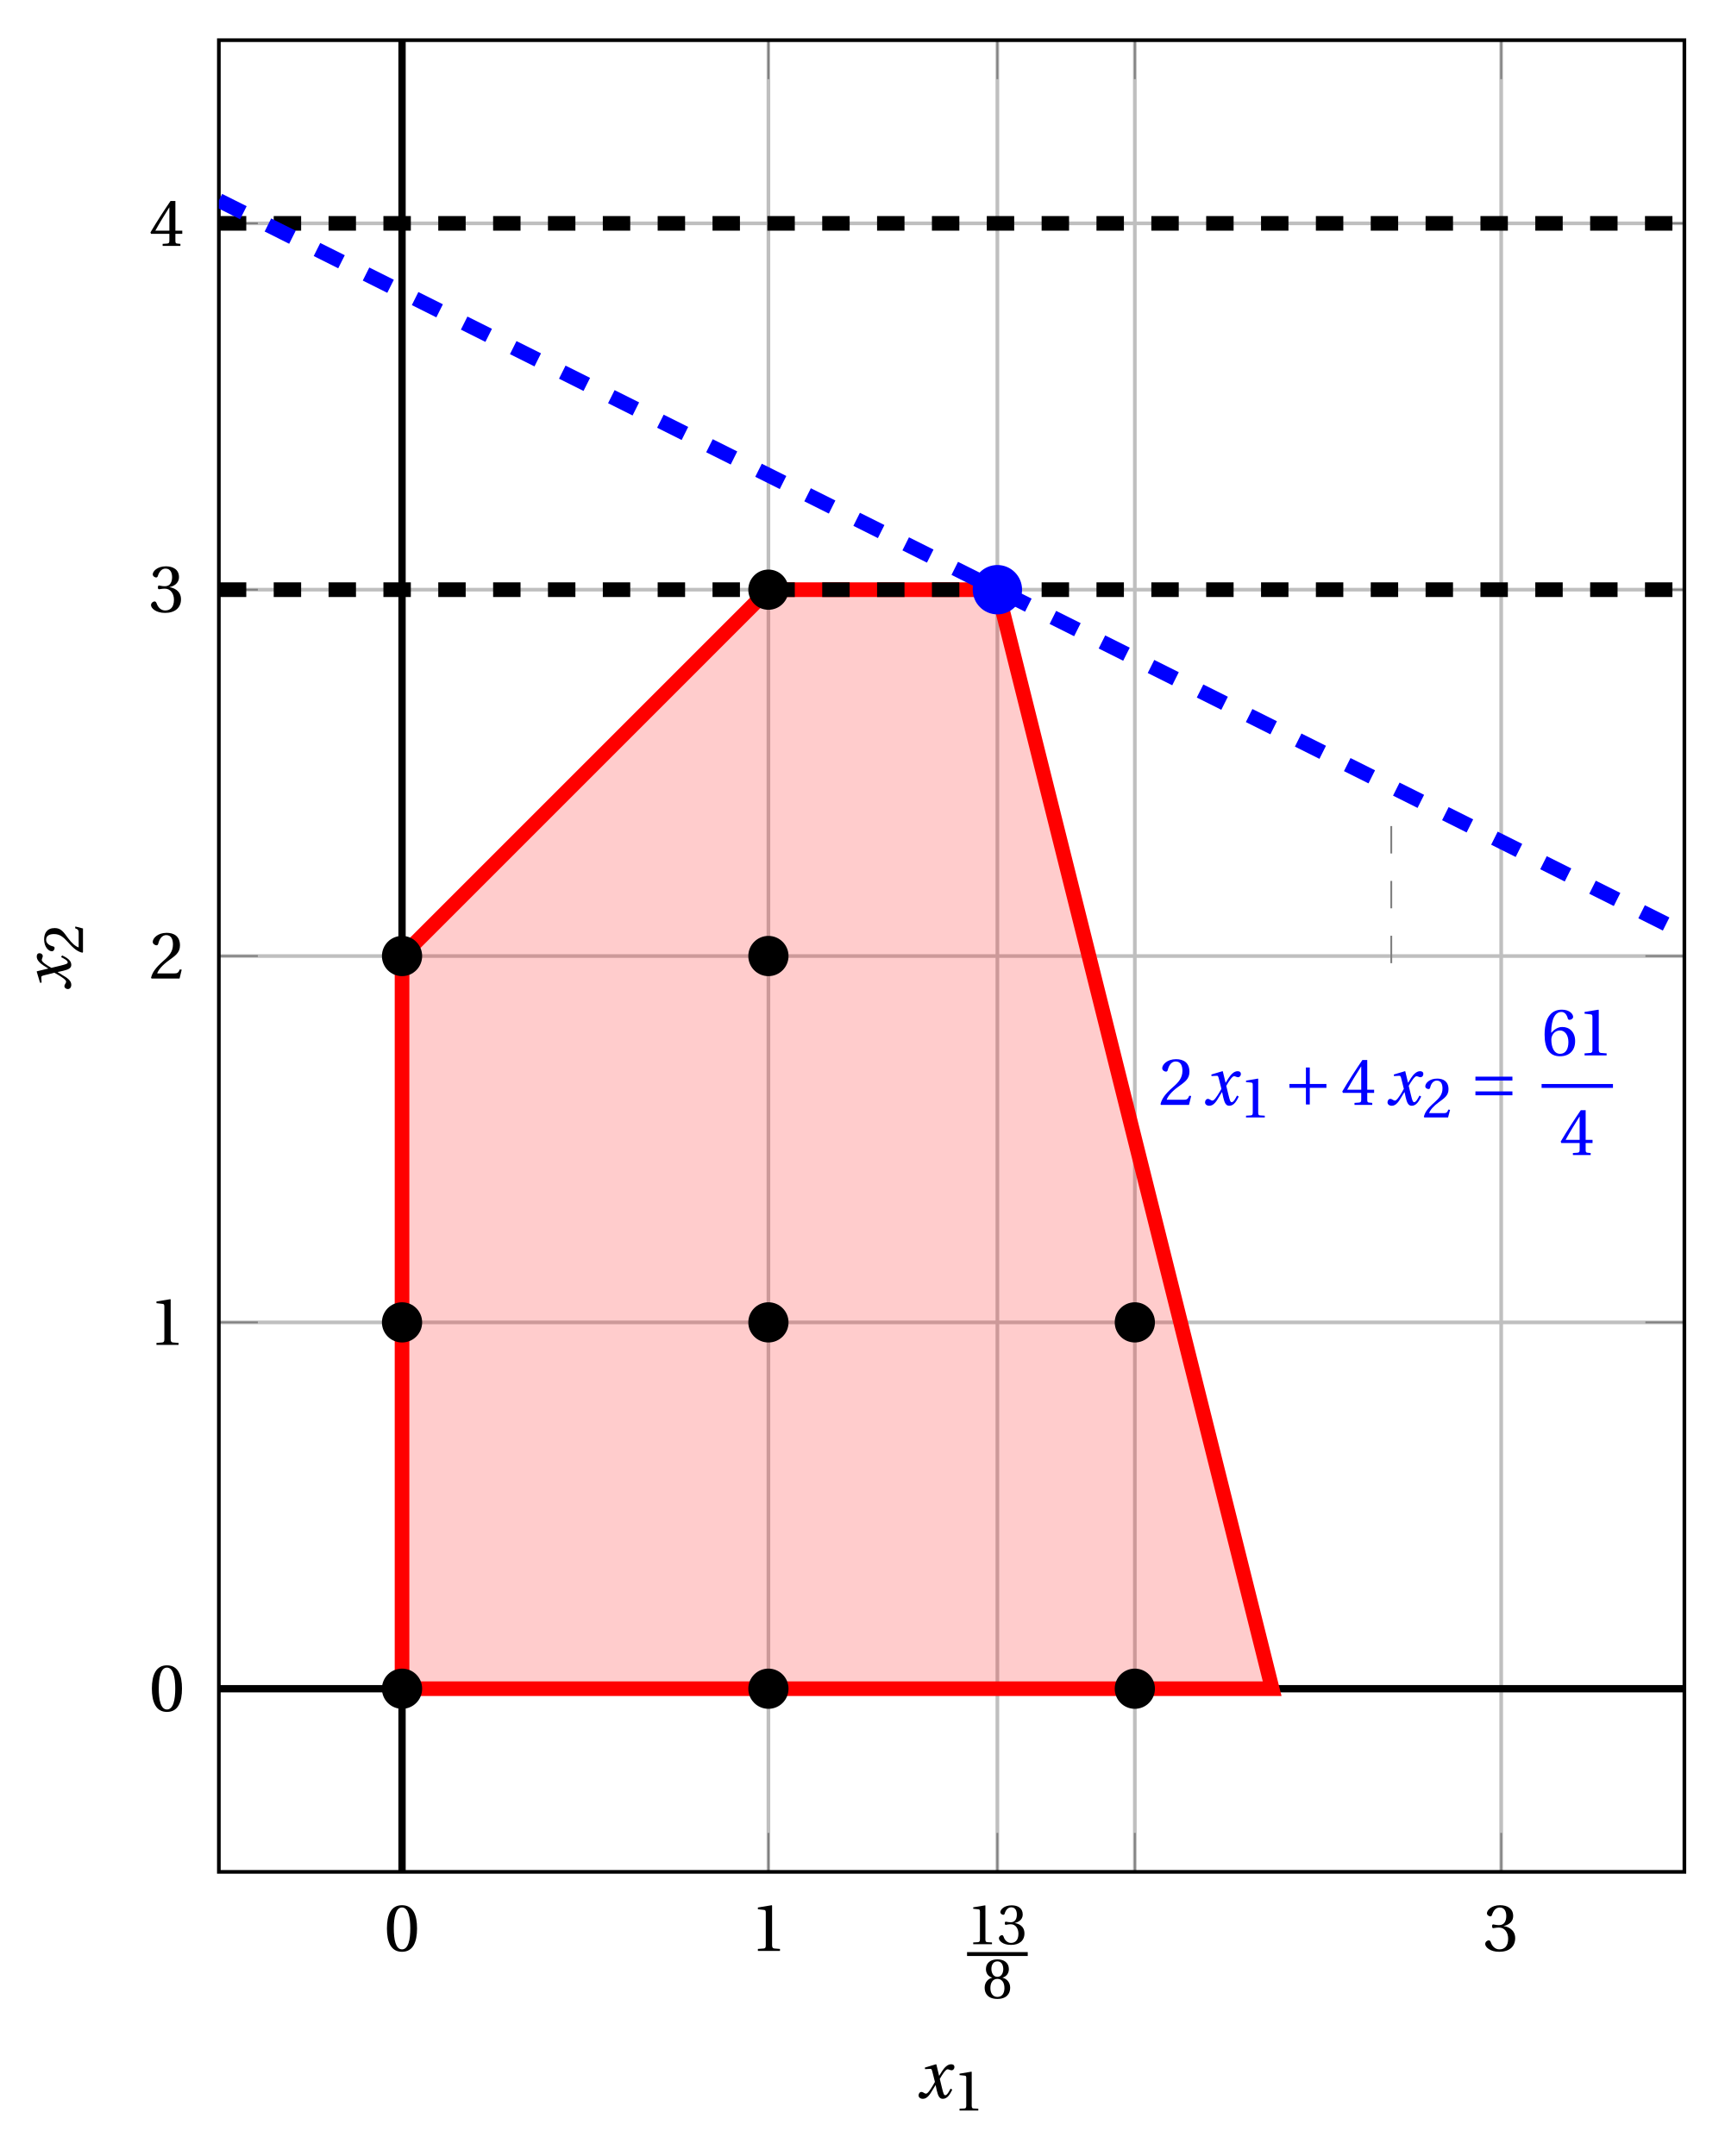
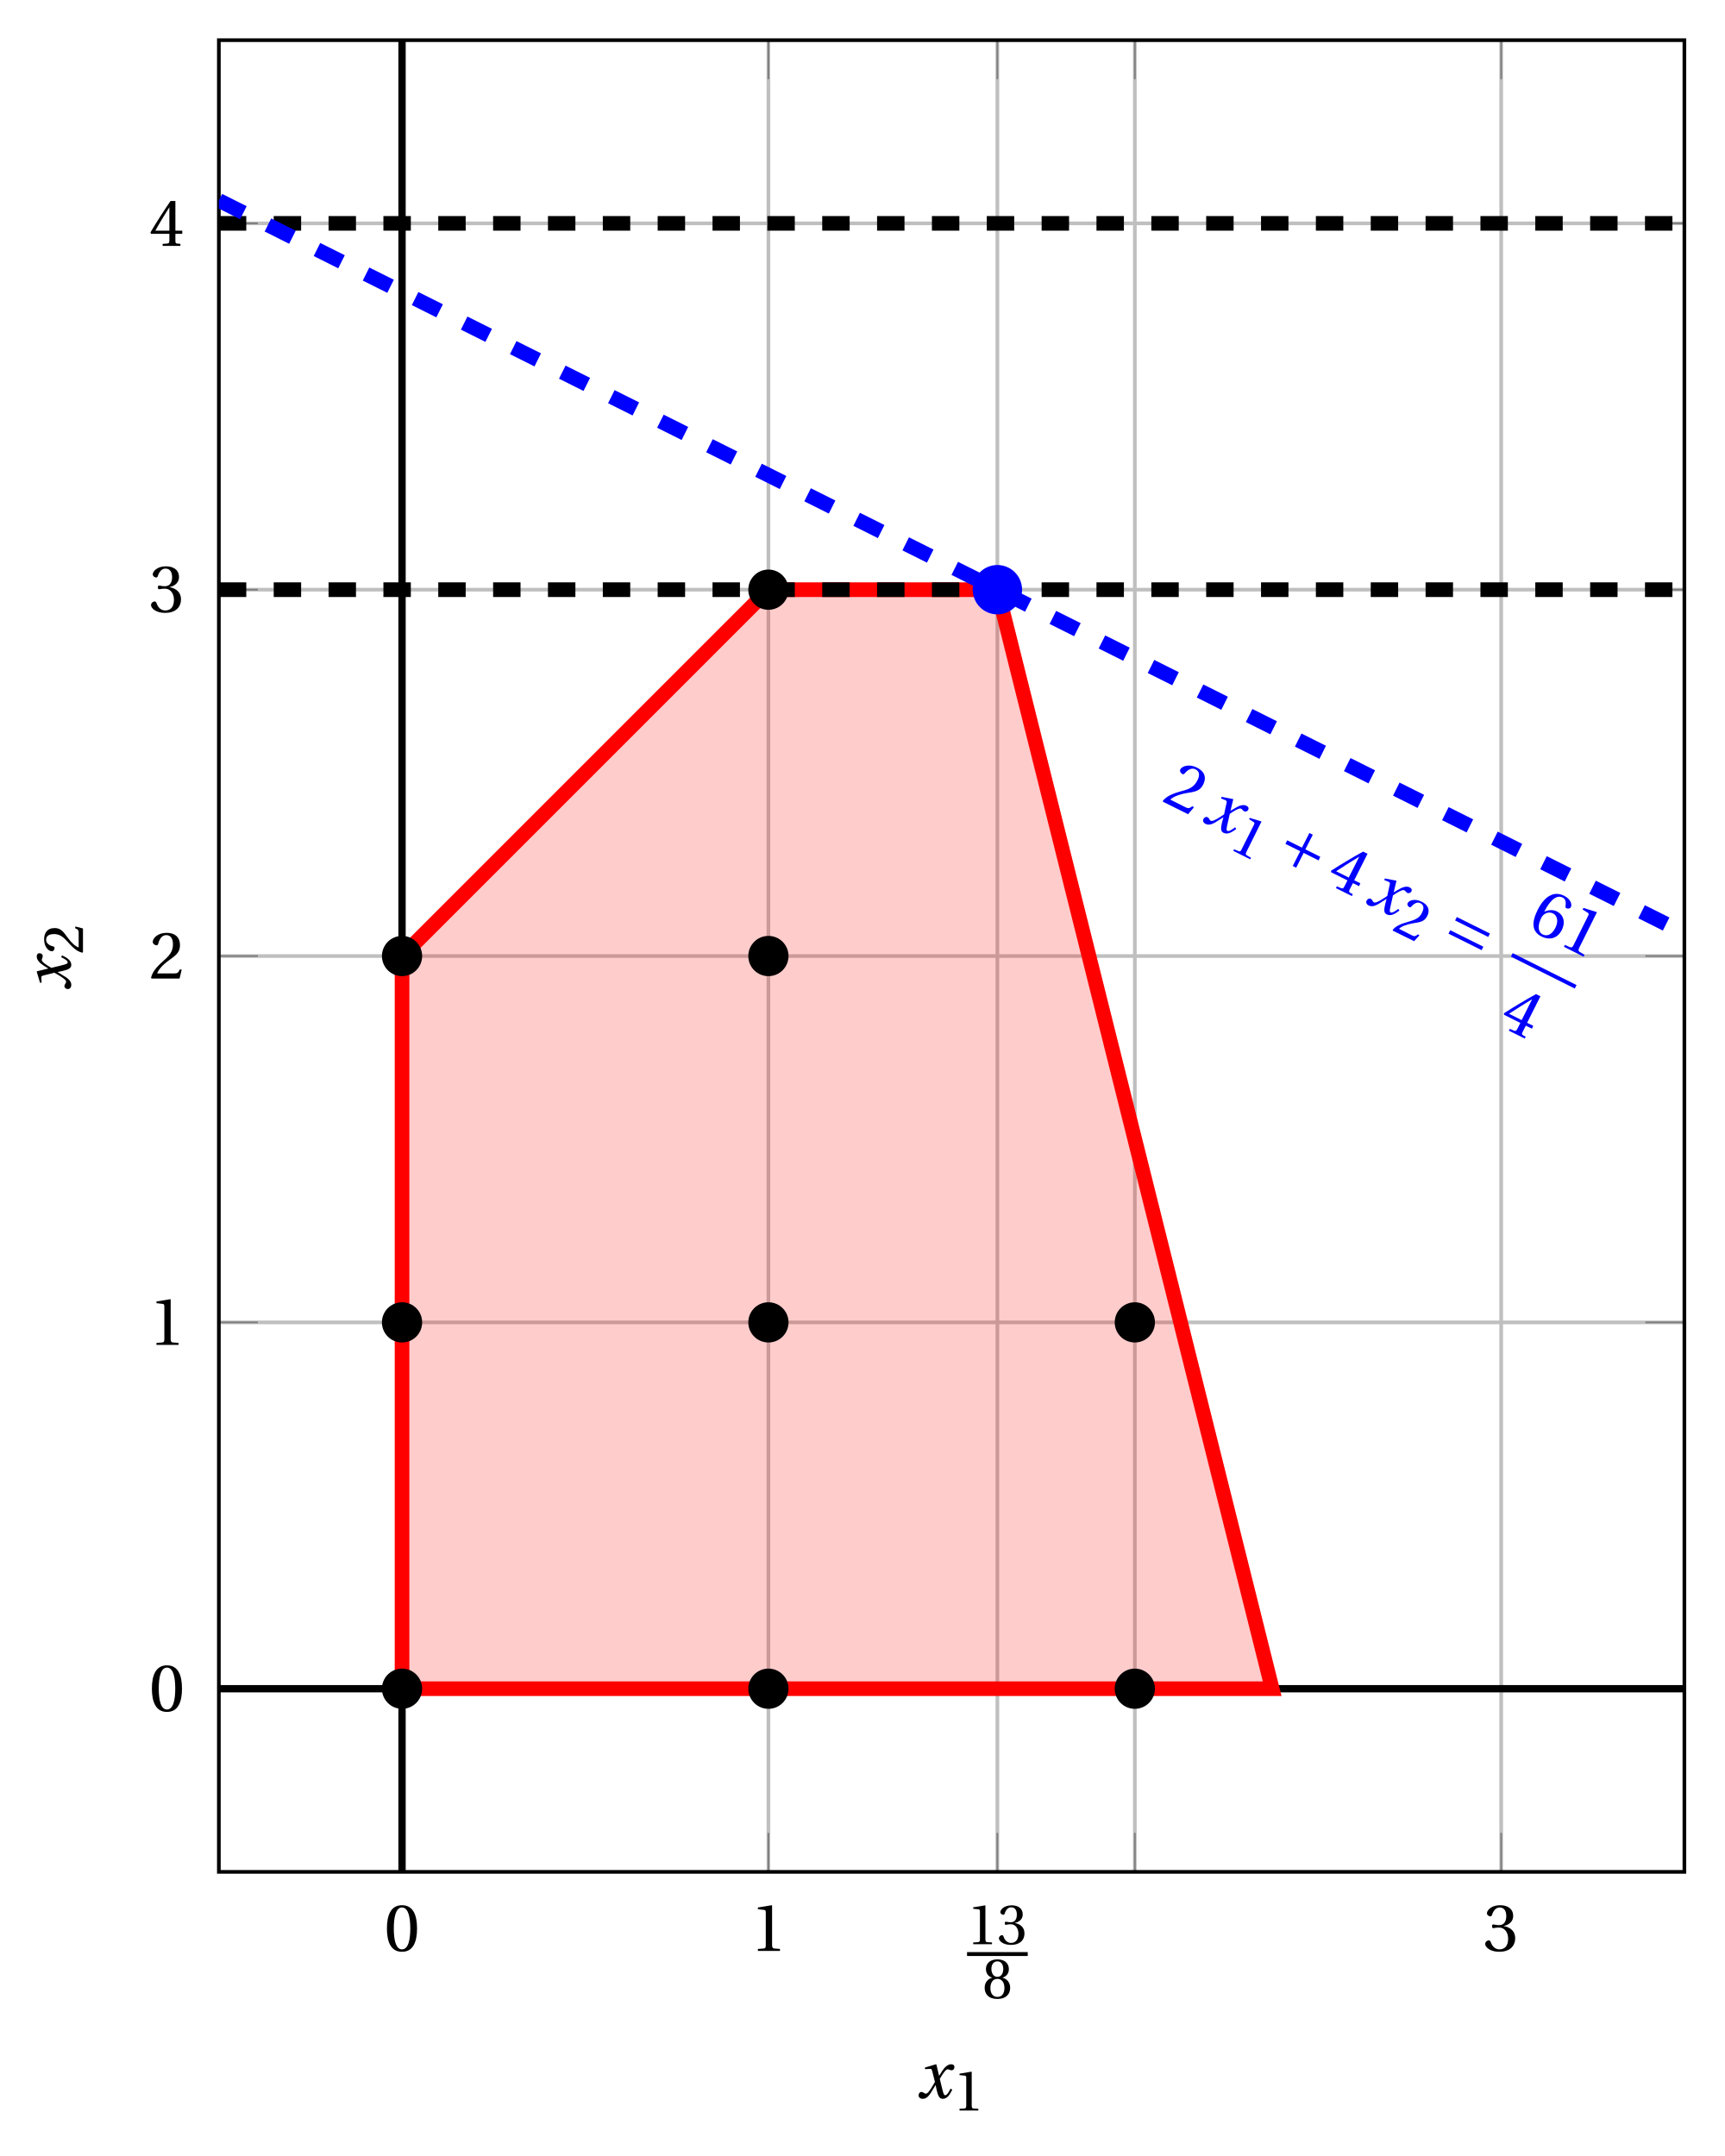
- <svg xmlns="http://www.w3.org/2000/svg" xmlns:xlink="http://www.w3.org/1999/xlink" width="188pt" height="235pt" viewBox="0 0 188 235">
+ <svg xmlns="http://www.w3.org/2000/svg" xmlns:xlink="http://www.w3.org/1999/xlink" width="235.00pt" height="293.75pt" viewBox="0 0 188 235">
  <defs>
    <g>
      <g id="glyph-0-0">
        <path d="M 1.938 -4.734 C 2.641 -4.734 2.844 -3.641 2.844 -2.453 C 2.844 -1.25 2.641 -0.172 1.938 -0.172 C 1.25 -0.172 1.047 -1.25 1.047 -2.453 C 1.047 -3.641 1.25 -4.734 1.938 -4.734 Z M 1.938 -4.984 C 0.734 -4.984 0.297 -3.906 0.297 -2.453 C 0.297 -0.984 0.734 0.094 1.938 0.094 C 3.156 0.094 3.578 -0.984 3.578 -2.453 C 3.578 -3.906 3.156 -4.984 1.938 -4.984 Z M 1.938 -4.984 " />
      </g>
      <g id="glyph-0-1">
        <path d="M 3.203 0 L 3.203 -0.219 L 2.594 -0.266 C 2.438 -0.281 2.344 -0.344 2.344 -0.625 L 2.344 -4.938 L 2.312 -4.984 L 0.797 -4.734 L 0.797 -4.547 L 1.484 -4.469 C 1.609 -4.453 1.656 -4.391 1.656 -4.172 L 1.656 -0.625 C 1.656 -0.484 1.641 -0.391 1.594 -0.344 C 1.547 -0.297 1.5 -0.266 1.422 -0.266 L 0.797 -0.219 L 0.797 0 Z M 3.203 0 " />
      </g>
      <g id="glyph-0-2">
        <path d="M 0.953 -2.688 C 0.953 -2.562 0.984 -2.484 1.078 -2.484 C 1.172 -2.484 1.375 -2.547 1.719 -2.547 C 2.344 -2.547 2.703 -1.984 2.703 -1.344 C 2.703 -0.469 2.266 -0.172 1.75 -0.172 C 1.266 -0.172 0.953 -0.531 0.812 -0.953 C 0.766 -1.078 0.688 -1.156 0.594 -1.156 C 0.453 -1.156 0.203 -1.016 0.203 -0.75 C 0.203 -0.438 0.703 0.094 1.734 0.094 C 2.797 0.094 3.469 -0.453 3.469 -1.391 C 3.469 -2.359 2.625 -2.656 2.219 -2.703 L 2.219 -2.719 C 2.609 -2.797 3.25 -3.078 3.25 -3.812 C 3.25 -4.625 2.609 -4.984 1.828 -4.984 C 0.859 -4.984 0.391 -4.422 0.391 -4.109 C 0.391 -3.891 0.641 -3.766 0.75 -3.766 C 0.844 -3.766 0.906 -3.812 0.938 -3.906 C 1.094 -4.406 1.375 -4.734 1.781 -4.734 C 2.359 -4.734 2.5 -4.219 2.5 -3.797 C 2.5 -3.359 2.344 -2.812 1.719 -2.812 C 1.375 -2.812 1.172 -2.891 1.078 -2.891 C 0.984 -2.891 0.953 -2.812 0.953 -2.688 Z M 0.953 -2.688 " />
      </g>
      <g id="glyph-0-3">
        <path d="M 3.547 -0.969 L 3.344 -1 C 3.188 -0.609 3.047 -0.562 2.75 -0.562 L 0.875 -0.562 C 1 -0.938 1.422 -1.453 2.109 -1.953 C 2.812 -2.469 3.359 -2.797 3.359 -3.609 C 3.359 -4.625 2.688 -4.984 1.906 -4.984 C 0.906 -4.984 0.391 -4.375 0.391 -4 C 0.391 -3.75 0.672 -3.625 0.797 -3.625 C 0.922 -3.625 0.969 -3.703 1 -3.828 C 1.125 -4.328 1.406 -4.734 1.859 -4.734 C 2.422 -4.734 2.594 -4.25 2.594 -3.719 C 2.594 -2.938 2.188 -2.484 1.547 -1.922 C 0.656 -1.141 0.344 -0.641 0.203 -0.078 L 0.266 0 L 3.312 0 Z M 3.547 -0.969 " />
      </g>
      <g id="glyph-0-4">
        <path d="M 2.203 -1.312 L 2.203 -0.562 C 2.203 -0.312 2.125 -0.266 1.938 -0.25 L 1.469 -0.219 L 1.469 0 L 3.406 0 L 3.406 -0.219 L 3.078 -0.25 C 2.906 -0.266 2.859 -0.312 2.859 -0.562 L 2.859 -1.312 L 3.609 -1.312 L 3.609 -1.656 L 2.859 -1.656 L 2.859 -4.891 L 2.328 -4.891 C 1.641 -3.891 0.812 -2.609 0.141 -1.469 L 0.203 -1.312 Z M 0.672 -1.656 C 1.109 -2.453 1.625 -3.297 2.188 -4.188 L 2.203 -4.188 L 2.203 -1.656 Z M 0.672 -1.656 " />
      </g>
-       <g id="glyph-0-5">
-         <path d="M 2 0.094 C 3.078 0.094 3.656 -0.578 3.656 -1.562 C 3.656 -2.562 3.016 -3.109 2.25 -3.094 C 1.703 -3.109 1.266 -2.703 1.062 -2.469 L 1.047 -2.469 C 1.062 -4.078 1.516 -4.734 2.172 -4.734 C 2.516 -4.734 2.75 -4.438 2.859 -4.016 C 2.875 -3.938 2.938 -3.875 3.047 -3.875 C 3.203 -3.875 3.438 -4 3.438 -4.203 C 3.438 -4.484 3.078 -4.984 2.203 -4.984 C 1.625 -4.984 1.203 -4.766 0.906 -4.406 C 0.578 -4.031 0.328 -3.328 0.328 -2.266 C 0.328 -0.688 0.891 0.094 2 0.094 Z M 2.016 -2.719 C 2.469 -2.719 2.922 -2.297 2.922 -1.453 C 2.922 -0.688 2.625 -0.172 2.016 -0.172 C 1.375 -0.172 1.062 -0.844 1.062 -1.734 C 1.062 -2.172 1.391 -2.719 2.016 -2.719 Z M 2.016 -2.719 " />
-       </g>
      <g id="glyph-1-0">
        <path d="M 2.719 0 L 2.719 -0.188 L 2.203 -0.219 C 2.062 -0.234 2 -0.281 2 -0.531 L 2 -4.203 L 1.969 -4.234 L 0.672 -4.016 L 0.672 -3.859 L 1.266 -3.797 C 1.359 -3.781 1.406 -3.734 1.406 -3.547 L 1.406 -0.531 C 1.406 -0.406 1.391 -0.344 1.359 -0.297 C 1.328 -0.25 1.266 -0.234 1.203 -0.219 L 0.672 -0.188 L 0.672 0 Z M 2.719 0 " />
      </g>
      <g id="glyph-1-1">
        <path d="M 0.812 -2.281 C 0.812 -2.172 0.844 -2.109 0.922 -2.109 C 1 -2.109 1.172 -2.172 1.469 -2.172 C 2 -2.172 2.297 -1.688 2.297 -1.141 C 2.297 -0.406 1.922 -0.141 1.484 -0.141 C 1.078 -0.141 0.797 -0.453 0.688 -0.797 C 0.641 -0.922 0.594 -0.984 0.5 -0.984 C 0.391 -0.984 0.172 -0.859 0.172 -0.641 C 0.172 -0.375 0.594 0.078 1.484 0.078 C 2.375 0.078 2.953 -0.375 2.953 -1.172 C 2.953 -2.016 2.234 -2.266 1.891 -2.297 L 1.891 -2.312 C 2.219 -2.375 2.766 -2.625 2.766 -3.234 C 2.766 -3.938 2.219 -4.234 1.562 -4.234 C 0.734 -4.234 0.328 -3.766 0.328 -3.5 C 0.328 -3.297 0.547 -3.203 0.641 -3.203 C 0.719 -3.203 0.766 -3.234 0.797 -3.328 C 0.922 -3.75 1.172 -4.016 1.516 -4.016 C 2 -4.016 2.125 -3.578 2.125 -3.234 C 2.125 -2.859 2 -2.391 1.469 -2.391 C 1.172 -2.391 1 -2.453 0.922 -2.453 C 0.844 -2.453 0.812 -2.391 0.812 -2.281 Z M 0.812 -2.281 " />
      </g>
      <g id="glyph-1-2">
        <path d="M 1.656 -2.109 C 2.156 -2.109 2.422 -1.688 2.422 -1.109 C 2.422 -0.562 2.188 -0.141 1.656 -0.141 C 1.141 -0.141 0.891 -0.562 0.891 -1.109 C 0.891 -1.688 1.156 -2.109 1.656 -2.109 Z M 1.656 0.078 C 2.656 0.078 3.047 -0.5 3.047 -1.141 C 3.047 -1.766 2.641 -2.125 2.219 -2.234 L 2.219 -2.25 C 2.594 -2.344 2.906 -2.672 2.906 -3.172 C 2.906 -3.859 2.375 -4.234 1.656 -4.234 C 0.938 -4.234 0.406 -3.859 0.406 -3.172 C 0.406 -2.672 0.703 -2.344 1.078 -2.25 L 1.078 -2.234 C 0.672 -2.125 0.266 -1.766 0.266 -1.141 C 0.266 -0.5 0.641 0.078 1.656 0.078 Z M 1.656 -2.328 C 1.203 -2.328 1 -2.766 1 -3.188 C 1 -3.672 1.234 -4.016 1.656 -4.016 C 2.078 -4.016 2.281 -3.672 2.297 -3.188 C 2.297 -2.766 2.109 -2.328 1.656 -2.328 Z M 1.656 -2.328 " />
      </g>
-       <g id="glyph-1-3">
-         <path d="M 3.031 -0.828 L 2.844 -0.859 C 2.719 -0.516 2.594 -0.469 2.344 -0.469 L 0.75 -0.469 C 0.844 -0.797 1.219 -1.234 1.797 -1.656 C 2.391 -2.094 2.859 -2.375 2.859 -3.078 C 2.859 -3.938 2.281 -4.234 1.625 -4.234 C 0.766 -4.234 0.328 -3.719 0.328 -3.391 C 0.328 -3.188 0.562 -3.094 0.672 -3.094 C 0.781 -3.094 0.828 -3.141 0.859 -3.25 C 0.953 -3.672 1.203 -4.016 1.578 -4.016 C 2.062 -4.016 2.203 -3.609 2.203 -3.156 C 2.203 -2.5 1.859 -2.125 1.328 -1.641 C 0.562 -0.969 0.281 -0.547 0.172 -0.062 L 0.234 0 L 2.812 0 Z M 3.031 -0.828 " />
+       <g id="glyph-2-0">
+         <path d="M 3.609 0.734 L 3.438 0.609 C 3.109 0.875 2.969 0.859 2.703 0.734 L 1.031 -0.109 C 1.312 -0.391 1.922 -0.656 2.766 -0.812 C 3.625 -0.953 4.25 -1 4.609 -1.734 C 5.062 -2.641 4.641 -3.25 3.938 -3.594 C 3.047 -4.047 2.297 -3.734 2.125 -3.406 C 2.016 -3.188 2.219 -2.953 2.344 -2.891 C 2.453 -2.844 2.516 -2.875 2.609 -2.969 C 2.938 -3.375 3.375 -3.609 3.781 -3.406 C 4.297 -3.156 4.219 -2.641 3.969 -2.172 C 3.625 -1.469 3.062 -1.234 2.25 -1.031 C 1.109 -0.719 0.594 -0.422 0.219 0.031 L 0.234 0.125 L 2.969 1.484 Z M 3.609 0.734 " />
      </g>
-       <g id="glyph-2-0">
+       <g id="glyph-2-1">
+         <path d="M 2.562 -0.188 L 2.219 0.484 C 2.109 0.703 2.031 0.719 1.844 0.641 L 1.406 0.453 L 1.312 0.656 L 3.047 1.516 L 3.141 1.312 L 2.859 1.156 C 2.719 1.062 2.703 1 2.812 0.781 L 3.156 0.109 L 3.828 0.438 L 3.969 0.125 L 3.297 -0.203 L 4.75 -3.094 L 4.266 -3.328 C 3.203 -2.75 1.906 -1.969 0.781 -1.25 L 0.781 -1.078 Z M 1.328 -1.188 C 2.094 -1.688 2.922 -2.219 3.828 -2.766 L 3.844 -2.766 L 2.703 -0.5 Z M 1.328 -1.188 " />
+       </g>
+       <g id="glyph-2-2">
+         <path d="M 1.734 0.969 C 2.703 1.453 3.531 1.125 3.969 0.25 C 4.406 -0.656 4.094 -1.438 3.406 -1.766 C 2.906 -2.016 2.328 -1.859 2.062 -1.734 L 2.047 -1.734 C 2.781 -3.172 3.484 -3.562 4.062 -3.266 C 4.375 -3.109 4.438 -2.734 4.359 -2.312 C 4.344 -2.234 4.359 -2.156 4.453 -2.109 C 4.594 -2.031 4.859 -2.047 4.953 -2.234 C 5.078 -2.484 4.984 -3.078 4.203 -3.469 C 3.688 -3.719 3.203 -3.734 2.781 -3.531 C 2.312 -3.344 1.781 -2.844 1.312 -1.891 C 0.609 -0.469 0.75 0.469 1.734 0.969 Z M 3.016 -1.531 C 3.422 -1.328 3.641 -0.734 3.266 0.016 C 2.922 0.703 2.422 1.016 1.875 0.75 C 1.312 0.453 1.328 -0.281 1.734 -1.078 C 1.922 -1.469 2.469 -1.812 3.016 -1.531 Z M 3.016 -1.531 " />
+       </g>
+       <g id="glyph-2-3">
+         <path d="M 2.859 1.438 L 2.953 1.234 L 2.438 0.922 C 2.312 0.844 2.25 0.734 2.375 0.484 L 4.297 -3.375 L 4.297 -3.422 L 2.844 -3.875 L 2.75 -3.703 L 3.328 -3.344 C 3.422 -3.266 3.453 -3.188 3.344 -3 L 1.766 0.172 C 1.703 0.297 1.641 0.391 1.578 0.406 C 1.516 0.422 1.469 0.438 1.391 0.406 L 0.812 0.156 L 0.719 0.359 Z M 2.859 1.438 " />
+       </g>
+       <g id="glyph-3-0">
+         <path d="M 3.781 0.75 C 3.484 0.984 3.109 1.234 2.938 1.141 C 2.812 1.078 2.828 0.891 2.984 0.25 L 3.203 -0.719 C 3.656 -1.031 4.234 -1.375 4.422 -1.281 C 4.484 -1.25 4.531 -1.203 4.594 -1.141 C 4.641 -1.078 4.703 -1.031 4.766 -0.984 C 4.922 -0.922 5.125 -0.984 5.203 -1.141 C 5.312 -1.359 5.203 -1.5 5.016 -1.594 C 4.672 -1.766 4.219 -1.609 3.812 -1.359 L 3.297 -1.062 L 3.281 -1.062 L 3.578 -2.297 L 3.547 -2.328 L 2.312 -2.562 L 2.25 -2.391 L 2.75 -2.188 C 2.875 -2.109 2.906 -2.062 2.812 -1.734 L 2.578 -0.656 L 2.25 -0.438 C 1.734 -0.094 1.297 0.125 1.141 0.047 C 1.062 0.016 1.031 -0.047 0.984 -0.109 C 0.953 -0.172 0.891 -0.297 0.781 -0.344 C 0.625 -0.438 0.406 -0.312 0.328 -0.141 C 0.234 0.047 0.312 0.266 0.578 0.391 C 1.016 0.609 1.516 0.297 2 -0.016 L 2.484 -0.328 L 2.5 -0.312 L 2.344 0.266 C 2.219 0.859 2.188 1.203 2.531 1.359 C 3 1.594 3.5 1.234 3.906 0.938 Z M 3.781 0.75 " />
+       </g>
+       <g id="glyph-4-0">
+         <path d="M 2.438 1.219 L 2.516 1.047 L 2.062 0.781 C 1.953 0.719 1.906 0.641 2.016 0.422 L 3.656 -2.875 L 3.656 -2.906 L 2.391 -3.297 L 2.312 -3.156 L 2.828 -2.828 C 2.906 -2.766 2.922 -2.719 2.844 -2.547 L 1.484 0.156 C 1.438 0.266 1.406 0.312 1.344 0.344 C 1.297 0.375 1.234 0.359 1.172 0.328 L 0.672 0.125 L 0.594 0.297 Z M 2.438 1.219 " />
+       </g>
+       <g id="glyph-4-1">
+         <path d="M 3.094 0.625 L 2.938 0.5 C 2.672 0.75 2.516 0.734 2.297 0.625 L 0.875 -0.094 C 1.109 -0.344 1.641 -0.562 2.344 -0.688 C 3.078 -0.812 3.625 -0.844 3.938 -1.469 C 4.328 -2.234 3.938 -2.766 3.344 -3.047 C 2.578 -3.438 1.953 -3.188 1.812 -2.891 C 1.719 -2.703 1.891 -2.516 1.984 -2.469 C 2.094 -2.422 2.141 -2.438 2.219 -2.516 C 2.5 -2.859 2.875 -3.062 3.203 -2.891 C 3.641 -2.672 3.578 -2.25 3.375 -1.844 C 3.094 -1.25 2.609 -1.078 1.922 -0.875 C 0.938 -0.609 0.5 -0.359 0.188 0.016 L 0.203 0.109 L 2.516 1.25 Z M 3.094 0.625 " />
+       </g>
+       <g id="glyph-5-0">
+         <path d="M 1.578 -1.766 L 1.391 -1.375 L 3 -0.578 L 2.188 1.031 L 2.562 1.219 L 3.375 -0.391 L 5 0.422 L 5.188 0.031 L 3.562 -0.781 L 4.375 -2.375 L 4 -2.562 L 3.188 -0.969 Z M 1.578 -1.766 " />
+       </g>
+       <g id="glyph-5-1">
+         <path d="M 4.641 1.141 L 4.828 0.766 L 1.219 -1.031 L 1.031 -0.656 Z M 5.359 -0.297 L 5.547 -0.672 L 1.938 -2.469 L 1.75 -2.094 Z M 5.359 -0.297 " />
+       </g>
+       <g id="glyph-6-0">
        <path d="M 3.719 -1.016 C 3.547 -0.688 3.344 -0.297 3.141 -0.297 C 3 -0.297 2.938 -0.469 2.781 -1.109 L 2.547 -2.078 C 2.812 -2.547 3.188 -3.125 3.391 -3.125 C 3.453 -3.125 3.516 -3.109 3.594 -3.078 C 3.672 -3.047 3.75 -3.016 3.828 -3.016 C 4 -3.016 4.141 -3.172 4.141 -3.359 C 4.141 -3.594 3.984 -3.672 3.781 -3.672 C 3.391 -3.672 3.062 -3.328 2.797 -2.922 L 2.484 -2.422 L 2.469 -2.422 L 2.172 -3.656 L 2.125 -3.672 L 0.922 -3.312 L 0.938 -3.141 L 1.484 -3.172 C 1.625 -3.188 1.672 -3.141 1.75 -2.812 L 2.016 -1.75 L 1.812 -1.391 C 1.5 -0.859 1.219 -0.469 1.047 -0.469 C 0.969 -0.469 0.906 -0.5 0.828 -0.547 C 0.766 -0.578 0.672 -0.656 0.547 -0.656 C 0.359 -0.656 0.234 -0.469 0.234 -0.281 C 0.234 -0.078 0.406 0.094 0.703 0.094 C 1.188 0.094 1.484 -0.406 1.781 -0.906 L 2.078 -1.391 L 2.094 -1.391 L 2.219 -0.812 C 2.359 -0.234 2.5 0.094 2.875 0.094 C 3.406 0.094 3.688 -0.469 3.906 -0.906 Z M 3.719 -1.016 " />
      </g>
-       <g id="glyph-3-0">
-         <path d="M 0.625 -2.281 L 0.625 -1.859 L 2.422 -1.859 L 2.422 -0.047 L 2.844 -0.047 L 2.844 -1.859 L 4.656 -1.859 L 4.656 -2.281 L 2.844 -2.281 L 2.844 -4.078 L 2.422 -4.078 L 2.422 -2.281 Z M 0.625 -2.281 " />
-       </g>
-       <g id="glyph-3-1">
-         <path d="M 4.656 -1.047 L 4.656 -1.469 L 0.625 -1.469 L 0.625 -1.047 Z M 4.656 -2.656 L 4.656 -3.078 L 0.625 -3.078 L 0.625 -2.656 Z M 4.656 -2.656 " />
-       </g>
-       <g id="glyph-4-0">
+       <g id="glyph-7-0">
        <path d="M -1.016 -3.719 C -0.688 -3.547 -0.297 -3.344 -0.297 -3.141 C -0.297 -3 -0.469 -2.938 -1.109 -2.781 L -2.078 -2.547 C -2.547 -2.812 -3.125 -3.188 -3.125 -3.391 C -3.125 -3.453 -3.109 -3.516 -3.078 -3.594 C -3.047 -3.672 -3.016 -3.75 -3.016 -3.828 C -3.016 -4 -3.172 -4.141 -3.359 -4.141 C -3.594 -4.141 -3.672 -3.984 -3.672 -3.781 C -3.672 -3.391 -3.328 -3.062 -2.922 -2.797 L -2.422 -2.484 L -2.422 -2.469 L -3.656 -2.172 L -3.672 -2.125 L -3.312 -0.922 L -3.141 -0.938 L -3.172 -1.484 C -3.188 -1.625 -3.141 -1.672 -2.812 -1.75 L -1.75 -2.016 L -1.391 -1.812 C -0.859 -1.5 -0.469 -1.219 -0.469 -1.047 C -0.469 -0.969 -0.5 -0.906 -0.547 -0.828 C -0.578 -0.766 -0.656 -0.672 -0.656 -0.547 C -0.656 -0.359 -0.469 -0.234 -0.281 -0.234 C -0.078 -0.234 0.094 -0.406 0.094 -0.703 C 0.094 -1.188 -0.406 -1.484 -0.906 -1.781 L -1.391 -2.078 L -1.391 -2.094 L -0.812 -2.219 C -0.234 -2.359 0.094 -2.5 0.094 -2.875 C 0.094 -3.406 -0.469 -3.688 -0.906 -3.906 Z M -1.016 -3.719 " />
      </g>
-       <g id="glyph-5-0">
+       <g id="glyph-8-0">
        <path d="M -0.828 -3.031 L -0.859 -2.844 C -0.516 -2.719 -0.469 -2.594 -0.469 -2.344 L -0.469 -0.75 C -0.797 -0.844 -1.234 -1.219 -1.656 -1.797 C -2.094 -2.391 -2.375 -2.859 -3.078 -2.859 C -3.938 -2.859 -4.234 -2.281 -4.234 -1.625 C -4.234 -0.766 -3.719 -0.328 -3.391 -0.328 C -3.188 -0.328 -3.094 -0.562 -3.094 -0.672 C -3.094 -0.781 -3.141 -0.828 -3.25 -0.859 C -3.672 -0.953 -4.016 -1.203 -4.016 -1.578 C -4.016 -2.062 -3.609 -2.203 -3.156 -2.203 C -2.5 -2.203 -2.125 -1.859 -1.641 -1.328 C -0.969 -0.562 -0.547 -0.281 -0.062 -0.172 L 0 -0.234 L 0 -2.812 Z M -0.828 -3.031 " />
      </g>
    </g>
    <clipPath id="clip-0">
      <path clip-rule="nonzero" d="M 43 4.379 L 45 4.379 L 45 204.031 L 43 204.031 Z M 43 4.379 " />
    </clipPath>
    <clipPath id="clip-1">
      <path clip-rule="nonzero" d="M 23.852 183 L 183.574 183 L 183.574 185 L 23.852 185 Z M 23.852 183 " />
    </clipPath>
    <clipPath id="clip-2">
      <path clip-rule="nonzero" d="M 23.852 41 L 162 41 L 162 204.031 L 23.852 204.031 Z M 23.852 41 " />
    </clipPath>
    <clipPath id="clip-3">
      <path clip-rule="nonzero" d="M 23.852 63 L 183.574 63 L 183.574 66 L 23.852 66 Z M 23.852 63 " />
    </clipPath>
    <clipPath id="clip-4">
      <path clip-rule="nonzero" d="M 23.852 23 L 183.574 23 L 183.574 26 L 23.852 26 Z M 23.852 23 " />
    </clipPath>
    <clipPath id="clip-5">
      <path clip-rule="nonzero" d="M 23.852 4.379 L 183.574 4.379 L 183.574 125 L 23.852 125 Z M 23.852 4.379 " />
    </clipPath>
  </defs>
  <path fill="none" stroke-width="0.399" stroke-linecap="butt" stroke-linejoin="miter" stroke="rgb(75%, 75%, 75%)" stroke-opacity="1" stroke-miterlimit="10" d="M 19.965 0.002 L 19.965 199.654 M 59.895 0.002 L 59.895 199.654 M 84.848 0.002 L 84.848 199.654 M 99.829 0.002 L 99.829 199.654 M 139.758 0.002 L 139.758 199.654 " transform="matrix(1, 0, 0, -1, 23.851, 204.033)" />
  <path fill="none" stroke-width="0.399" stroke-linecap="butt" stroke-linejoin="miter" stroke="rgb(75%, 75%, 75%)" stroke-opacity="1" stroke-miterlimit="10" d="M 0.001 19.967 L 159.723 19.967 M 0.001 59.896 L 159.723 59.896 M 0.001 99.826 L 159.723 99.826 M 0.001 139.76 L 159.723 139.76 M 0.001 179.689 L 159.723 179.689 " transform="matrix(1, 0, 0, -1, 23.851, 204.033)" />
  <path fill="none" stroke-width="0.199" stroke-linecap="butt" stroke-linejoin="miter" stroke="rgb(50%, 50%, 50%)" stroke-opacity="1" stroke-miterlimit="10" d="M 19.965 0.002 L 19.965 4.252 M 59.895 0.002 L 59.895 4.252 M 84.848 0.002 L 84.848 4.252 M 99.829 0.002 L 99.829 4.252 M 139.758 0.002 L 139.758 4.252 M 19.965 199.654 L 19.965 195.404 M 59.895 199.654 L 59.895 195.404 M 84.848 199.654 L 84.848 195.404 M 99.829 199.654 L 99.829 195.404 M 139.758 199.654 L 139.758 195.404 " transform="matrix(1, 0, 0, -1, 23.851, 204.033)" />
  <path fill="none" stroke-width="0.199" stroke-linecap="butt" stroke-linejoin="miter" stroke="rgb(50%, 50%, 50%)" stroke-opacity="1" stroke-miterlimit="10" d="M 0.001 19.967 L 4.251 19.967 M 0.001 59.896 L 4.251 59.896 M 0.001 99.826 L 4.251 99.826 M 0.001 139.76 L 4.251 139.76 M 0.001 179.689 L 4.251 179.689 M 159.723 19.967 L 155.473 19.967 M 159.723 59.896 L 155.473 59.896 M 159.723 99.826 L 155.473 99.826 M 159.723 139.76 L 155.473 139.76 M 159.723 179.689 L 155.473 179.689 " transform="matrix(1, 0, 0, -1, 23.851, 204.033)" />
  <path fill="none" stroke-width="0.399" stroke-linecap="butt" stroke-linejoin="miter" stroke="rgb(0%, 0%, 0%)" stroke-opacity="1" stroke-miterlimit="10" d="M 0.001 0.002 L 0.001 199.654 L 159.723 199.654 L 159.723 0.002 Z M 0.001 0.002 " transform="matrix(1, 0, 0, -1, 23.851, 204.033)" />
  <g fill="rgb(0%, 0%, 0%)" fill-opacity="1">
    <use xlink:href="#glyph-0-0" x="41.872" y="212.648" />
  </g>
  <g fill="rgb(0%, 0%, 0%)" fill-opacity="1">
    <use xlink:href="#glyph-0-1" x="81.802" y="212.648" />
  </g>
  <g fill="rgb(0%, 0%, 0%)" fill-opacity="1">
    <use xlink:href="#glyph-1-0" x="105.394" y="211.912" />
    <use xlink:href="#glyph-1-1" x="108.697" y="211.912" />
  </g>
  <path fill="none" stroke-width="0.425" stroke-linecap="butt" stroke-linejoin="miter" stroke="rgb(0%, 0%, 0%)" stroke-opacity="1" stroke-miterlimit="10" d="M 0.001 -0.001 L 6.614 -0.001 " transform="matrix(1, 0, 0, -1, 105.394, 212.987)" />
  <g fill="rgb(0%, 0%, 0%)" fill-opacity="1">
    <use xlink:href="#glyph-1-2" x="107.047" y="217.801" />
  </g>
  <g fill="rgb(0%, 0%, 0%)" fill-opacity="1">
    <use xlink:href="#glyph-0-2" x="161.663" y="212.648" />
  </g>
  <g fill="rgb(0%, 0%, 0%)" fill-opacity="1">
    <use xlink:href="#glyph-0-0" x="16.256" y="186.502" />
  </g>
  <g fill="rgb(0%, 0%, 0%)" fill-opacity="1">
    <use xlink:href="#glyph-0-1" x="16.256" y="146.592" />
  </g>
  <g fill="rgb(0%, 0%, 0%)" fill-opacity="1">
    <use xlink:href="#glyph-0-3" x="16.256" y="106.661" />
  </g>
  <g fill="rgb(0%, 0%, 0%)" fill-opacity="1">
    <use xlink:href="#glyph-0-2" x="16.256" y="66.711" />
  </g>
  <g fill="rgb(0%, 0%, 0%)" fill-opacity="1">
    <use xlink:href="#glyph-0-4" x="16.256" y="26.8" />
  </g>
  <g clip-path="url(#clip-0)">
    <path fill="none" stroke-width="0.797" stroke-linecap="butt" stroke-linejoin="miter" stroke="rgb(0%, 0%, 0%)" stroke-opacity="1" stroke-miterlimit="10" d="M 19.965 0.002 L 19.965 199.654 " transform="matrix(1, 0, 0, -1, 23.851, 204.033)" />
  </g>
  <g clip-path="url(#clip-1)">
    <path fill="none" stroke-width="0.797" stroke-linecap="butt" stroke-linejoin="miter" stroke="rgb(0%, 0%, 0%)" stroke-opacity="1" stroke-miterlimit="10" d="M 0.001 19.967 L 159.723 19.967 " transform="matrix(1, 0, 0, -1, 23.851, 204.033)" />
  </g>
  <path fill-rule="nonzero" fill="rgb(100%, 0%, 0%)" fill-opacity="0.2" d="M 43.816 184.066 L 138.648 184.066 L 108.699 64.273 L 83.746 64.273 L 43.816 104.207 L 43.816 184.066 " />
  <g clip-path="url(#clip-2)">
    <path fill="none" stroke-width="1.594" stroke-linecap="butt" stroke-linejoin="miter" stroke="rgb(100%, 0%, 0%)" stroke-opacity="1" stroke-miterlimit="10" d="M 19.965 19.967 L 114.797 19.967 L 84.848 139.76 L 59.895 139.76 L 19.965 99.826 L 19.965 19.967 " transform="matrix(1, 0, 0, -1, 23.851, 204.033)" />
  </g>
  <path fill-rule="nonzero" fill="rgb(0%, 0%, 0%)" fill-opacity="1" stroke-width="0.399" stroke-linecap="butt" stroke-linejoin="miter" stroke="rgb(0%, 0%, 0%)" stroke-opacity="1" stroke-miterlimit="10" d="M 21.958 19.967 C 21.958 21.064 21.067 21.959 19.965 21.959 C 18.864 21.959 17.973 21.064 17.973 19.967 C 17.973 18.865 18.864 17.974 19.965 17.974 C 21.067 17.974 21.958 18.865 21.958 19.967 Z M 21.958 19.967 " transform="matrix(1, 0, 0, -1, 23.851, 204.033)" />
  <path fill-rule="nonzero" fill="rgb(0%, 0%, 0%)" fill-opacity="1" stroke-width="0.399" stroke-linecap="butt" stroke-linejoin="miter" stroke="rgb(0%, 0%, 0%)" stroke-opacity="1" stroke-miterlimit="10" d="M 61.887 19.967 C 61.887 21.064 60.997 21.959 59.895 21.959 C 58.797 21.959 57.903 21.064 57.903 19.967 C 57.903 18.865 58.797 17.974 59.895 17.974 C 60.997 17.974 61.887 18.865 61.887 19.967 Z M 61.887 19.967 " transform="matrix(1, 0, 0, -1, 23.851, 204.033)" />
  <path fill-rule="nonzero" fill="rgb(0%, 0%, 0%)" fill-opacity="1" stroke-width="0.399" stroke-linecap="butt" stroke-linejoin="miter" stroke="rgb(0%, 0%, 0%)" stroke-opacity="1" stroke-miterlimit="10" d="M 101.821 19.967 C 101.821 21.064 100.926 21.959 99.829 21.959 C 98.727 21.959 97.837 21.064 97.837 19.967 C 97.837 18.865 98.727 17.974 99.829 17.974 C 100.926 17.974 101.821 18.865 101.821 19.967 Z M 101.821 19.967 " transform="matrix(1, 0, 0, -1, 23.851, 204.033)" />
  <path fill-rule="nonzero" fill="rgb(0%, 0%, 0%)" fill-opacity="1" stroke-width="0.399" stroke-linecap="butt" stroke-linejoin="miter" stroke="rgb(0%, 0%, 0%)" stroke-opacity="1" stroke-miterlimit="10" d="M 21.958 59.896 C 21.958 60.998 21.067 61.888 19.965 61.888 C 18.864 61.888 17.973 60.998 17.973 59.896 C 17.973 58.795 18.864 57.904 19.965 57.904 C 21.067 57.904 21.958 58.795 21.958 59.896 Z M 21.958 59.896 " transform="matrix(1, 0, 0, -1, 23.851, 204.033)" />
  <path fill-rule="nonzero" fill="rgb(0%, 0%, 0%)" fill-opacity="1" stroke-width="0.399" stroke-linecap="butt" stroke-linejoin="miter" stroke="rgb(0%, 0%, 0%)" stroke-opacity="1" stroke-miterlimit="10" d="M 61.887 59.896 C 61.887 60.998 60.997 61.888 59.895 61.888 C 58.797 61.888 57.903 60.998 57.903 59.896 C 57.903 58.795 58.797 57.904 59.895 57.904 C 60.997 57.904 61.887 58.795 61.887 59.896 Z M 61.887 59.896 " transform="matrix(1, 0, 0, -1, 23.851, 204.033)" />
  <path fill-rule="nonzero" fill="rgb(0%, 0%, 0%)" fill-opacity="1" stroke-width="0.399" stroke-linecap="butt" stroke-linejoin="miter" stroke="rgb(0%, 0%, 0%)" stroke-opacity="1" stroke-miterlimit="10" d="M 101.821 59.896 C 101.821 60.998 100.926 61.888 99.829 61.888 C 98.727 61.888 97.837 60.998 97.837 59.896 C 97.837 58.795 98.727 57.904 99.829 57.904 C 100.926 57.904 101.821 58.795 101.821 59.896 Z M 101.821 59.896 " transform="matrix(1, 0, 0, -1, 23.851, 204.033)" />
  <path fill-rule="nonzero" fill="rgb(0%, 0%, 0%)" fill-opacity="1" stroke-width="0.399" stroke-linecap="butt" stroke-linejoin="miter" stroke="rgb(0%, 0%, 0%)" stroke-opacity="1" stroke-miterlimit="10" d="M 21.958 99.826 C 21.958 100.928 21.067 101.822 19.965 101.822 C 18.864 101.822 17.973 100.928 17.973 99.826 C 17.973 98.728 18.864 97.834 19.965 97.834 C 21.067 97.834 21.958 98.728 21.958 99.826 Z M 21.958 99.826 " transform="matrix(1, 0, 0, -1, 23.851, 204.033)" />
  <path fill-rule="nonzero" fill="rgb(0%, 0%, 0%)" fill-opacity="1" stroke-width="0.399" stroke-linecap="butt" stroke-linejoin="miter" stroke="rgb(0%, 0%, 0%)" stroke-opacity="1" stroke-miterlimit="10" d="M 61.887 99.826 C 61.887 100.928 60.997 101.822 59.895 101.822 C 58.797 101.822 57.903 100.928 57.903 99.826 C 57.903 98.728 58.797 97.834 59.895 97.834 C 60.997 97.834 61.887 98.728 61.887 99.826 Z M 61.887 99.826 " transform="matrix(1, 0, 0, -1, 23.851, 204.033)" />
  <path fill-rule="nonzero" fill="rgb(0%, 0%, 0%)" fill-opacity="1" stroke-width="0.399" stroke-linecap="butt" stroke-linejoin="miter" stroke="rgb(0%, 0%, 0%)" stroke-opacity="1" stroke-miterlimit="10" d="M 61.887 139.76 C 61.887 140.857 60.997 141.752 59.895 141.752 C 58.797 141.752 57.903 140.857 57.903 139.76 C 57.903 138.658 58.797 137.767 59.895 137.767 C 60.997 137.767 61.887 138.658 61.887 139.76 Z M 61.887 139.76 " transform="matrix(1, 0, 0, -1, 23.851, 204.033)" />
  <g clip-path="url(#clip-3)">
    <path fill="none" stroke-width="1.594" stroke-linecap="butt" stroke-linejoin="miter" stroke="rgb(0%, 0%, 0%)" stroke-opacity="1" stroke-dasharray="2.989 2.989" stroke-miterlimit="10" d="M 0.001 139.76 L 159.723 139.76 " transform="matrix(1, 0, 0, -1, 23.851, 204.033)" />
  </g>
  <g clip-path="url(#clip-4)">
    <path fill="none" stroke-width="1.594" stroke-linecap="butt" stroke-linejoin="miter" stroke="rgb(0%, 0%, 0%)" stroke-opacity="1" stroke-dasharray="2.989 2.989" stroke-miterlimit="10" d="M 0.001 179.689 L 159.723 179.689 " transform="matrix(1, 0, 0, -1, 23.851, 204.033)" />
  </g>
  <g clip-path="url(#clip-5)">
    <path fill="none" stroke-width="1.594" stroke-linecap="butt" stroke-linejoin="miter" stroke="rgb(0%, 0%, 100%)" stroke-opacity="1" stroke-dasharray="2.989 2.989" stroke-miterlimit="10" d="M 0.001 182.185 L 159.723 102.322 " transform="matrix(1, 0, 0, -1, 23.851, 204.033)" />
  </g>
  <g fill="rgb(0%, 0%, 100%)" fill-opacity="1">
-     <use xlink:href="#glyph-0-3" x="126.273" y="120.432" />
+     <use xlink:href="#glyph-2-0" x="126.513" y="87.263" />
  </g>
  <g fill="rgb(0%, 0%, 100%)" fill-opacity="1">
-     <use xlink:href="#glyph-2-0" x="131.098" y="120.432" />
+     <use xlink:href="#glyph-3-0" x="130.828" y="89.42" />
  </g>
  <g fill="rgb(0%, 0%, 100%)" fill-opacity="1">
-     <use xlink:href="#glyph-1-0" x="135.126" y="121.799" />
+     <use xlink:href="#glyph-4-0" x="133.819" y="92.445" />
  </g>
  <g fill="rgb(0%, 0%, 100%)" fill-opacity="1">
-     <use xlink:href="#glyph-3-0" x="139.904" y="120.432" />
+     <use xlink:href="#glyph-5-0" x="138.704" y="93.358" />
  </g>
  <g fill="rgb(0%, 0%, 100%)" fill-opacity="1">
-     <use xlink:href="#glyph-0-4" x="146.151" y="120.432" />
+     <use xlink:href="#glyph-2-1" x="144.291" y="96.152" />
  </g>
  <g fill="rgb(0%, 0%, 100%)" fill-opacity="1">
-     <use xlink:href="#glyph-2-0" x="150.983" y="120.432" />
+     <use xlink:href="#glyph-3-0" x="148.613" y="98.313" />
  </g>
  <g fill="rgb(0%, 0%, 100%)" fill-opacity="1">
-     <use xlink:href="#glyph-1-3" x="155.007" y="121.799" />
+     <use xlink:href="#glyph-4-1" x="151.6" y="101.335" />
  </g>
  <g fill="rgb(0%, 0%, 100%)" fill-opacity="1">
-     <use xlink:href="#glyph-3-1" x="160.175" y="120.432" />
+     <use xlink:href="#glyph-5-1" x="156.834" y="102.423" />
  </g>
  <g fill="rgb(0%, 0%, 100%)" fill-opacity="1">
-     <use xlink:href="#glyph-0-5" x="168.011" y="115.036" />
-     <use xlink:href="#glyph-0-1" x="171.897" y="115.036" />
+     <use xlink:href="#glyph-2-2" x="166.255" y="101.101" />
+     <use xlink:href="#glyph-2-3" x="169.73" y="102.839" />
  </g>
-   <path fill="none" stroke-width="0.425" stroke-linecap="butt" stroke-linejoin="miter" stroke="rgb(0%, 0%, 100%)" stroke-opacity="1" stroke-miterlimit="10" d="M 0.001 -0 L 7.778 -0 " transform="matrix(1, 0, 0, -1, 168.011, 118.367)" />
+   <path fill="none" stroke-width="0.425" stroke-linecap="butt" stroke-linejoin="miter" stroke="rgb(0%, 0%, 100%)" stroke-opacity="1" stroke-miterlimit="10" d="M 0.001 -0.001 L 7.779 0.001 " transform="matrix(0.89436, 0.44717, 0.44717, -0.89436, 164.7648, 104.081)" />
  <g fill="rgb(0%, 0%, 100%)" fill-opacity="1">
-     <use xlink:href="#glyph-0-4" x="169.955" y="125.899" />
+     <use xlink:href="#glyph-2-1" x="163.135" y="111.687" />
  </g>
-   <path fill="none" stroke-width="0.199" stroke-linecap="butt" stroke-linejoin="miter" stroke="rgb(50%, 50%, 50%)" stroke-opacity="1" stroke-dasharray="2.989 2.989" stroke-miterlimit="10" d="M 127.778 113.994 L 127.778 98.213 " transform="matrix(1, 0, 0, -1, 23.851, 204.033)" />
  <path fill-rule="nonzero" fill="rgb(0%, 0%, 100%)" fill-opacity="1" stroke-width="0.399" stroke-linecap="butt" stroke-linejoin="miter" stroke="rgb(0%, 0%, 100%)" stroke-opacity="1" stroke-miterlimit="10" d="M 87.34 139.76 C 87.34 141.135 86.223 142.248 84.848 142.248 C 83.473 142.248 82.36 141.135 82.36 139.76 C 82.36 138.385 83.473 137.267 84.848 137.267 C 86.223 137.267 87.34 138.385 87.34 139.76 Z M 87.34 139.76 " transform="matrix(1, 0, 0, -1, 23.851, 204.033)" />
  <g fill="rgb(0%, 0%, 0%)" fill-opacity="1">
-     <use xlink:href="#glyph-2-0" x="99.877" y="228.674" />
+     <use xlink:href="#glyph-6-0" x="99.877" y="228.674" />
  </g>
  <g fill="rgb(0%, 0%, 0%)" fill-opacity="1">
    <use xlink:href="#glyph-1-0" x="103.902" y="230.042" />
  </g>
  <g fill="rgb(0%, 0%, 0%)" fill-opacity="1">
-     <use xlink:href="#glyph-4-0" x="7.676" y="108.041" />
+     <use xlink:href="#glyph-7-0" x="7.676" y="108.041" />
  </g>
  <g fill="rgb(0%, 0%, 0%)" fill-opacity="1">
-     <use xlink:href="#glyph-5-0" x="9.043" y="104.016" />
+     <use xlink:href="#glyph-8-0" x="9.043" y="104.016" />
  </g>
</svg>
